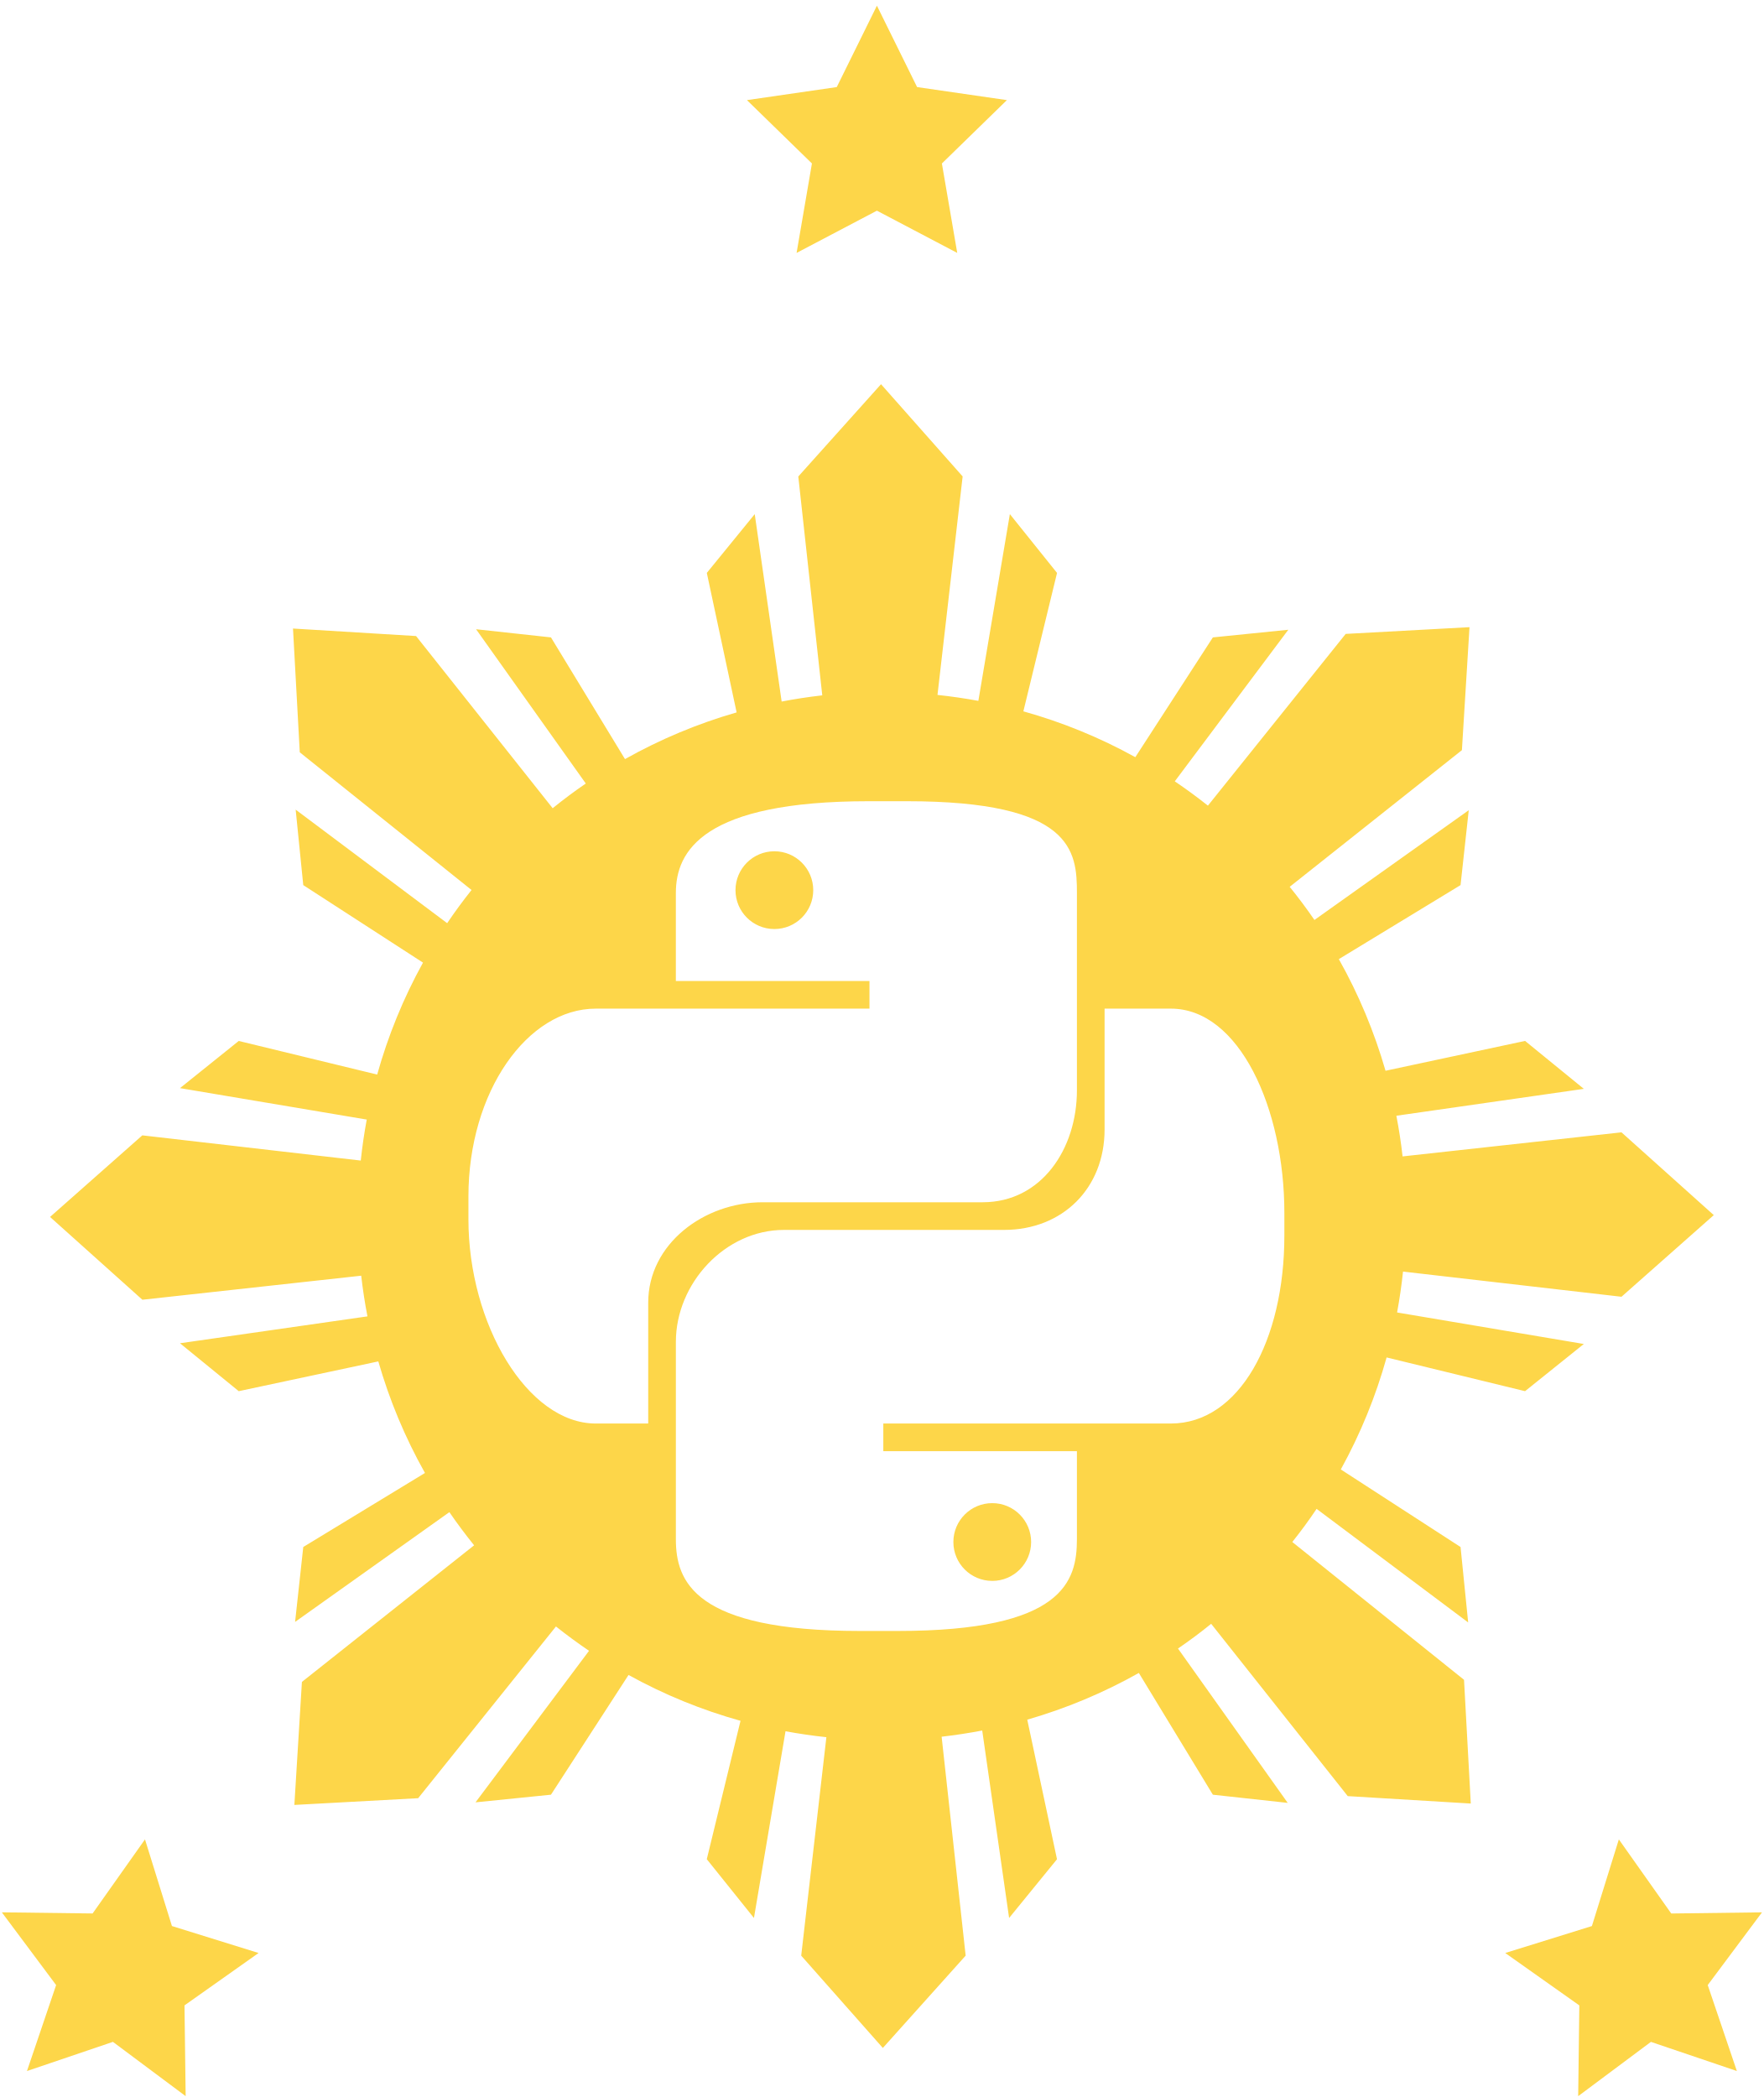
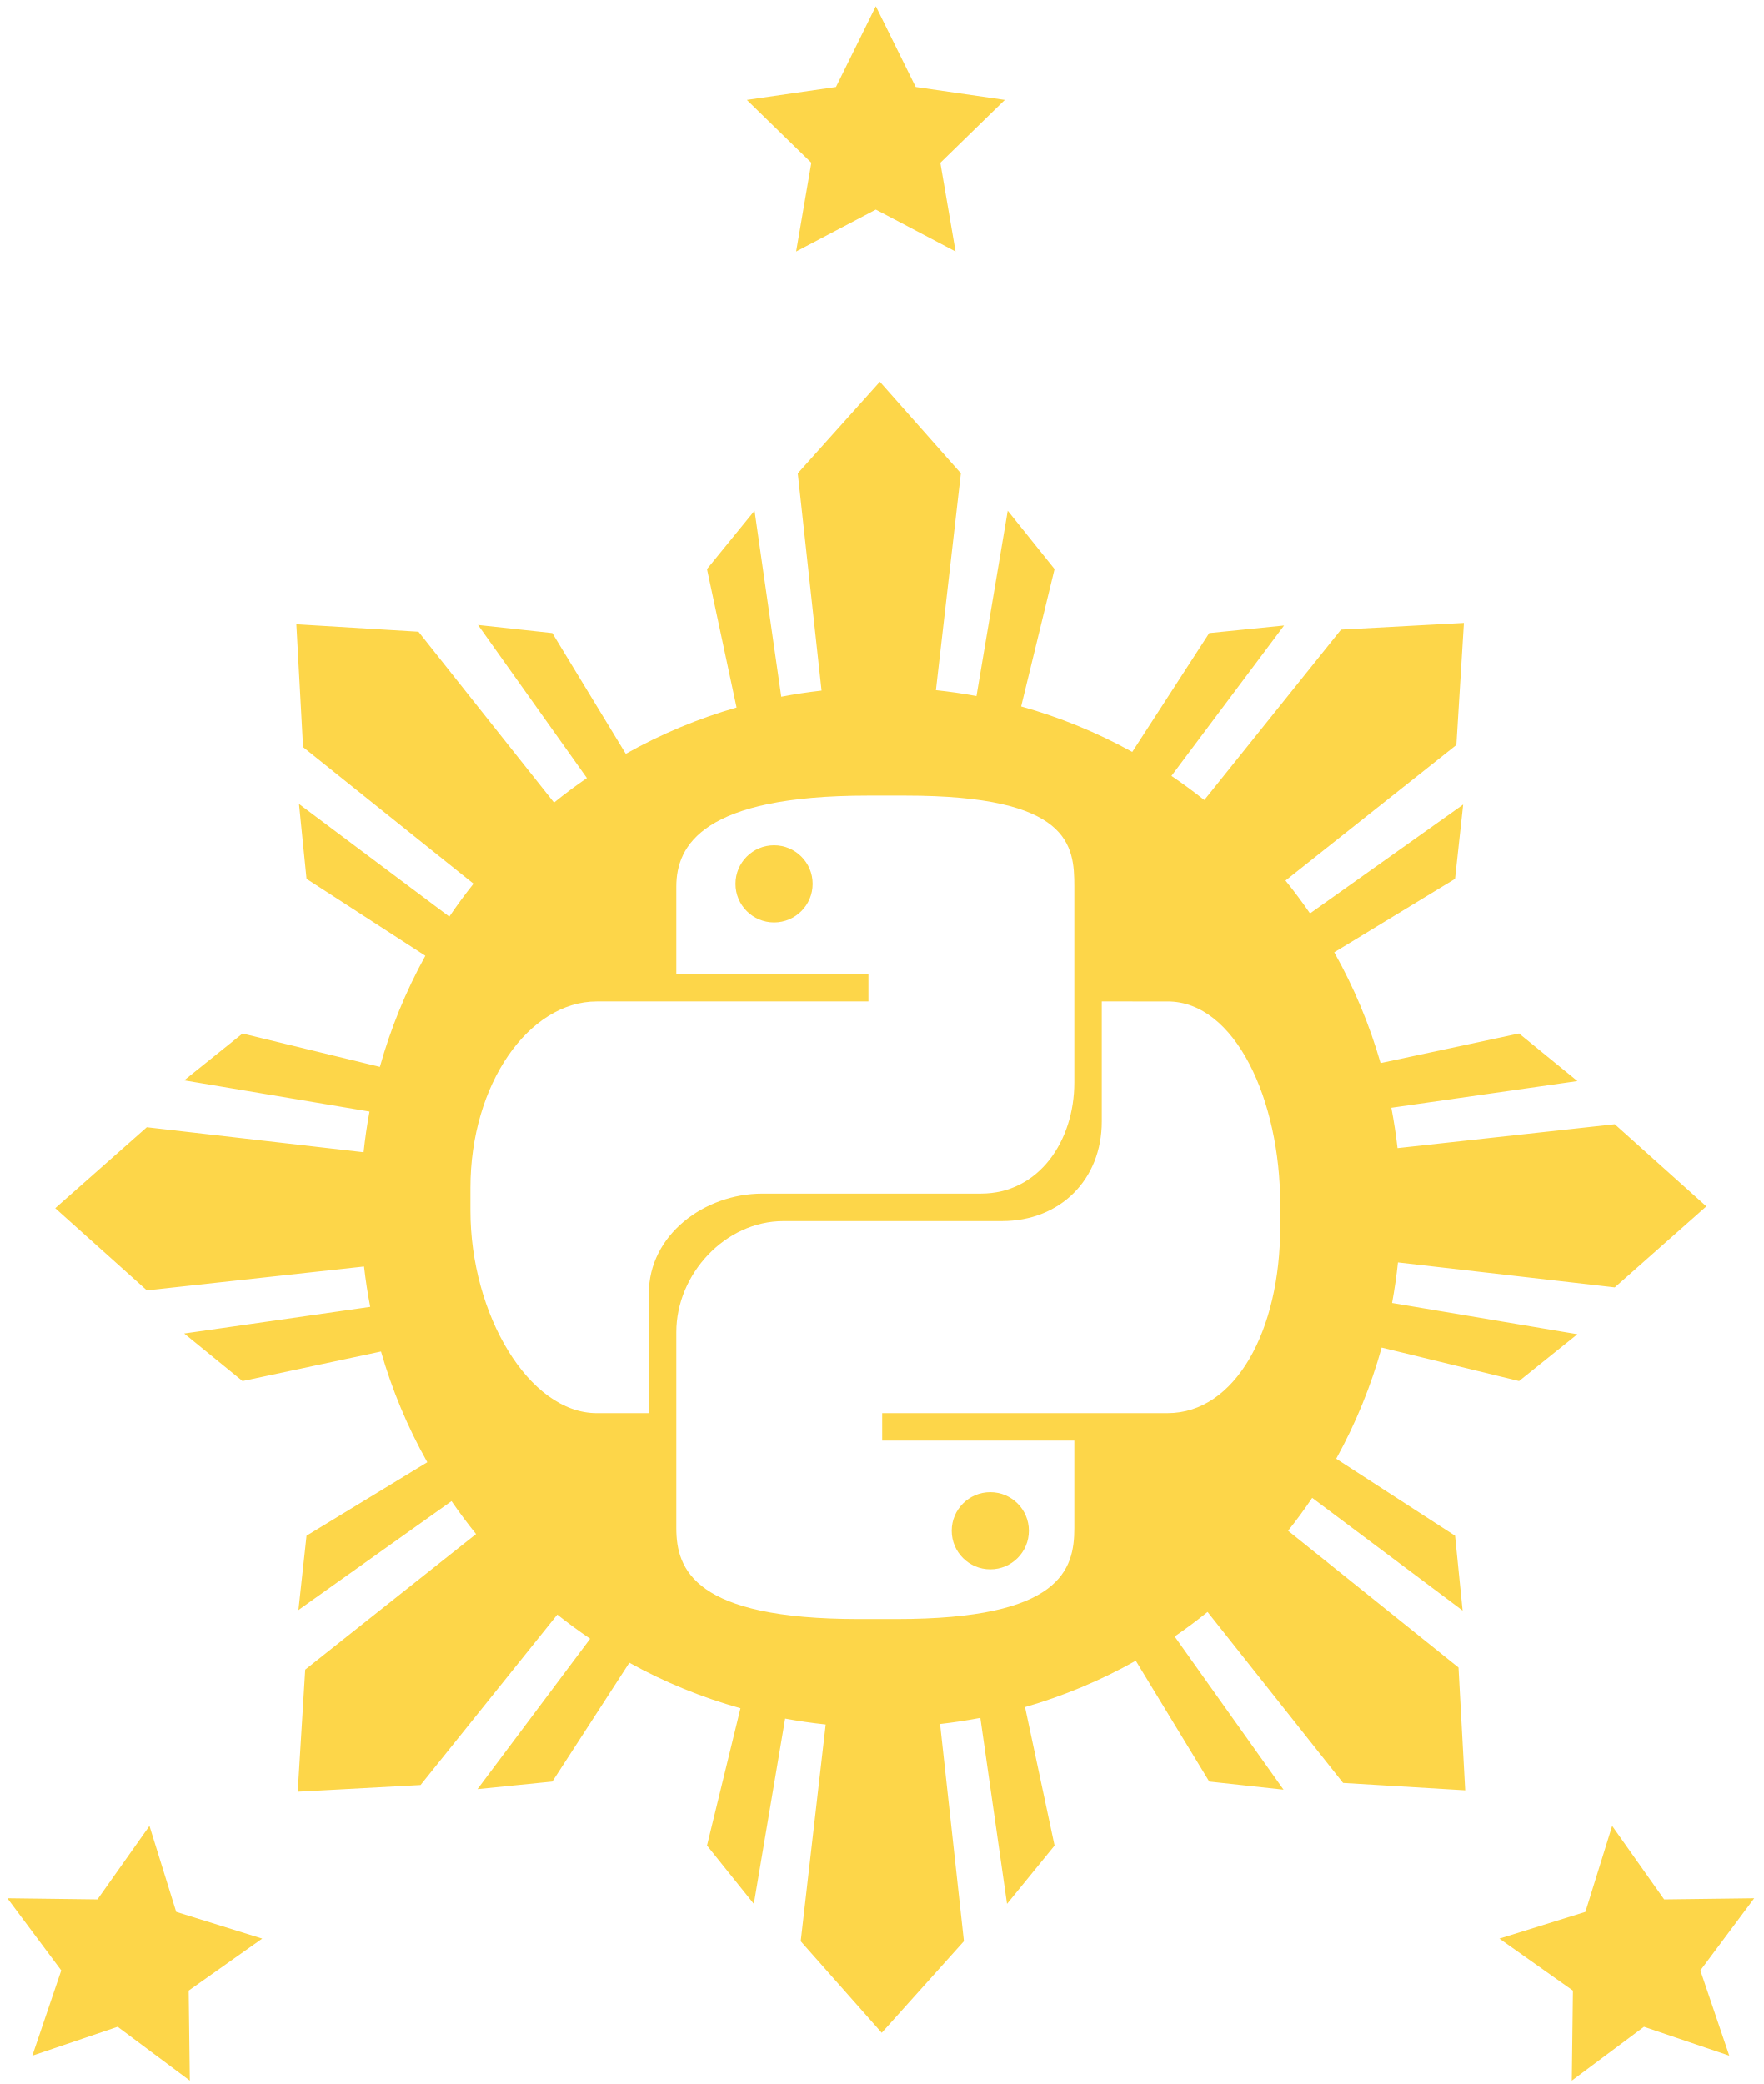
- <svg xmlns="http://www.w3.org/2000/svg" width="270px" height="321px" viewBox="0 0 270 321" version="1.1">
-   <defs />
-   <g id="Page-1" stroke="none" stroke-width="1" fill="none" fill-rule="evenodd">
-     <g id="icon-logo" fill="#FDD649" fill-rule="nonzero">
-       <g id="Group" transform="translate(135, 160.87) scale(-1, 1) rotate(-180) translate(-135, -160.87) translate(0, 0.87)">
-         <path d="M196.604,131.716 C196.604,115.666 189.683,102.964 179.231,102.964 L135.213,102.964 L135.213,98.729 L164.85,98.729 L164.85,85.259 C164.85,78.846 162.827,71.209 137.423,71.209 L131.615,71.209 C106.21,71.209 103.457,78.844 103.459,85.259 L103.459,115.454 C103.459,124.444 111.015,132.6 120.001,132.6 L153.681,132.6 C162.669,132.6 169.084,138.988 169.085,147.975 L169.085,166.472 L179.232,166.472 C189.683,166.472 196.605,151.248 196.605,135.2 L196.605,131.716 L196.604,131.716 Z M99.225,121.457 L99.225,102.963 L91.195,102.963 C80.743,102.963 71.705,118.188 71.705,134.234 L71.705,137.721 C71.705,153.766 80.743,166.471 91.195,166.471 L133.095,166.471 L133.095,170.705 L103.457,170.705 L103.457,184.174 C103.457,190.586 107.597,198.224 133.002,198.224 L138.809,198.224 C164.215,198.224 164.851,190.586 164.851,184.174 L164.851,153.977 C164.851,144.99 159.411,136.834 150.426,136.834 L116.746,136.834 C107.759,136.834 99.225,130.446 99.225,121.456 L99.225,121.457 Z M248.208,122.366 L262.339,134.866 L248.209,147.537 L214.702,143.852 C214.465,145.936 214.15,148.012 213.75,150.077 L242.447,154.194 L233.45,161.531 L212.09,156.963 C210.39,162.857 208.015,168.595 204.942,174.05 L223.574,185.381 L224.83,196.846 L201.208,180.046 C200.02,181.776 198.761,183.468 197.42,185.119 L223.782,206.039 L224.945,224.866 L205.991,223.834 L184.901,197.546 C183.248,198.859 181.559,200.099 179.83,201.266 L197.208,224.47 L185.661,223.3 L173.79,204.965 C168.312,207.994 162.559,210.333 156.653,211.982 L161.806,233.17 L154.585,242.17 L149.762,213.585 C147.688,213.972 145.6,214.269 143.507,214.495 L147.357,247.94 L134.864,262.056 L122.199,247.931 L125.869,214.429 C123.786,214.191 121.714,213.879 119.651,213.479 L115.531,242.169 L108.196,233.171 L112.759,211.819 C106.866,210.123 101.127,207.74 95.671,204.671 L84.338,223.3 L72.875,224.55 L89.67,200.934 C87.94,199.746 86.248,198.489 84.6,197.15 L63.688,223.507 L44.85,224.657 L45.888,205.708 L72.181,184.632 C70.862,182.977 69.619,181.285 68.45,179.555 L45.259,196.935 L46.421,185.382 L64.75,173.516 C61.722,168.041 59.39,162.285 57.737,156.379 L36.547,161.525 L27.551,154.304 L56.139,149.491 C55.751,147.412 55.446,145.316 55.224,143.216 L21.786,147.075 L7.661,134.585 L21.795,121.91 L55.291,125.591 C55.531,123.504 55.846,121.426 56.248,119.366 L27.552,115.25 L36.547,107.915 L57.91,112.472 C59.605,106.58 61.983,100.847 65.052,95.394 L46.422,84.062 L45.172,72.597 L68.789,89.397 C69.976,87.669 71.239,85.978 72.574,84.32 L46.216,63.41 L45.061,44.578 L64.011,45.61 L85.104,71.895 C86.751,70.582 88.445,69.345 90.166,68.17 L72.791,44.975 L84.339,46.145 L96.214,64.474 C101.689,61.44 107.444,59.105 113.354,57.456 L108.191,36.273 L115.412,27.273 L120.243,55.856 C122.317,55.475 124.405,55.169 126.499,54.947 L122.645,21.506 L135.141,7.378 L147.819,21.511 L144.141,55.021 C146.22,55.259 148.291,55.575 150.354,55.968 L154.47,27.274 L161.8,36.266 L157.248,57.629 C163.135,59.331 168.873,61.71 174.329,64.781 L185.66,46.144 L197.119,44.891 L180.322,68.519 C182.055,69.704 183.751,70.965 185.4,72.304 L206.306,45.929 L225.141,44.791 L224.106,63.733 L197.819,84.828 C199.139,86.478 200.376,88.168 201.54,89.899 L224.74,72.514 L223.575,84.061 L205.245,95.933 C208.27,101.415 210.607,107.17 212.255,113.078 L233.447,107.915 L242.445,115.138 L213.86,119.963 C214.243,122.041 214.548,124.125 214.768,126.222 L248.208,122.368 L248.208,122.366 Z M151.89,78.871 C155.175,78.871 157.84,81.536 157.84,84.825 C157.84,88.112 155.174,90.778 151.89,90.775 C148.602,90.778 145.938,88.112 145.938,84.825 C145.938,81.535 148.602,78.873 151.89,78.873 L151.89,78.871 Z M118.535,190.56 C115.25,190.56 112.585,187.895 112.585,184.607 C112.585,181.32 115.25,178.657 118.535,178.657 C121.823,178.657 124.487,181.32 124.487,184.607 C124.487,187.895 121.823,190.561 118.535,190.561 L118.535,190.56 Z M4.129,3.848 L8.591,17.004 L0.281,28.139 L14.174,27.964 L22.194,39.304 L26.319,26.039 L39.584,21.914 L28.241,13.893 L28.42,0 L17.285,8.309 L4.129,3.846 L4.129,3.848 Z M134.234,320 L140.384,307.541 L154.13,305.545 L144.18,295.845 L146.53,282.154 L134.234,288.62 L121.938,282.155 L124.287,295.848 L114.338,305.545 L128.088,307.541 L134.234,320 Z M265.871,3.848 L252.715,8.307 L241.581,0 L241.756,13.891 L230.416,21.913 L243.681,26.038 L247.806,39.303 L255.827,27.96 L269.719,28.137 L261.411,17.004 L265.87,3.848 L265.871,3.848 Z" id="Shape" />
-       </g>
-     </g>
-   </g>
+ <svg xmlns="http://www.w3.org/2000/svg" width="143" height="169" viewBox="0 0 143 169" fill="none">
+   <path fill-rule="evenodd" clip-rule="evenodd" d="M138.368 97.827L130.939 104.399L113.359 102.373C113.244 103.475 113.083 104.571 112.882 105.664L127.91 108.199L123.18 111.997L112.038 109.282C111.173 112.389 109.944 115.414 108.353 118.296L117.99 124.537L118.603 130.608L106.405 121.468C105.793 122.378 105.143 123.267 104.449 124.134L118.269 135.224L118.813 145.182L108.911 144.583L97.92 130.718C97.053 131.422 96.162 132.085 95.251 132.708L104.081 145.129L98.057 144.471L92.1 134.673C89.232 136.287 86.215 137.538 83.12 138.432L85.514 149.664L81.66 154.391L79.496 139.306C78.413 139.513 77.323 139.679 76.23 139.804L78.164 157.42L71.499 164.85L64.929 157.423L66.955 139.842C65.854 139.726 64.757 139.565 63.666 139.364L61.127 154.391L57.331 149.66L60.045 138.524C56.938 137.657 53.912 136.429 51.034 134.835L44.791 144.471L38.72 145.086L47.855 132.891C46.95 132.275 46.059 131.624 45.193 130.934L34.104 144.752L24.141 145.295L24.749 135.394L38.605 124.402C37.902 123.53 37.239 122.641 36.615 121.732L24.199 130.564L24.857 124.537L34.651 118.58C33.037 115.713 31.787 112.699 30.896 109.601L19.666 111.997L14.937 108.141L30.022 105.978C29.811 104.894 29.645 103.802 29.519 102.704L11.909 104.64L4.479 97.976L11.905 91.41L29.483 93.438C29.6 92.334 29.76 91.233 29.964 90.14L14.936 87.61L19.666 83.813L30.805 86.518C31.674 83.414 32.901 80.387 34.492 77.509L24.857 71.271L24.245 65.198L36.437 74.335C37.052 73.425 37.706 72.535 38.399 71.666L24.575 60.586L24.03 50.623L33.934 51.228L44.928 65.085C45.794 64.381 46.684 63.719 47.593 63.095L38.764 50.679L44.79 51.338L50.745 61.13C53.613 59.517 56.63 58.265 59.728 57.373L57.329 46.148L61.185 41.417L63.352 56.5C64.436 56.291 65.525 56.126 66.62 56.001L64.69 38.388L71.348 30.962L77.917 38.383L75.893 55.966C76.993 56.085 78.091 56.241 79.182 56.444L81.717 41.416L85.514 46.148L82.804 57.287C85.909 58.154 88.934 59.384 91.814 60.976L98.055 51.338L104.125 50.723L94.99 62.921C95.899 63.535 96.787 64.188 97.656 64.878L108.744 51.057L118.708 50.514L118.097 60.412L104.239 71.41C104.943 72.278 105.604 73.167 106.229 74.076L118.648 65.244L117.988 71.272L108.193 77.229C109.808 80.097 111.057 83.113 111.95 86.212L123.18 83.809L127.91 87.668L112.823 89.832C113.033 90.917 113.199 92.009 113.324 93.104L130.939 91.166L138.368 97.827ZM103.81 99.484C103.81 107.922 100.172 114.6 94.677 114.6L71.536 114.6V116.827H87.117V123.908C87.117 127.28 86.053 131.295 72.698 131.294H69.644C56.288 131.294 54.841 127.28 54.842 123.908V108.034C54.841 103.308 58.815 99.02 63.539 99.02H81.244C85.969 99.02 89.342 95.662 89.342 90.937L89.342 81.212L94.677 81.213C100.172 81.212 103.81 89.216 103.81 97.653V99.484ZM52.616 104.878V114.6L48.395 114.601C42.9 114.601 38.148 106.597 38.148 98.161V96.328C38.148 87.892 42.9 81.213 48.395 81.212L70.422 81.212V78.987L54.842 78.987L54.842 71.906C54.842 68.534 57.018 64.519 70.374 64.519H73.426C86.783 64.519 87.117 68.534 87.117 71.906V87.781C87.117 92.506 84.257 96.793 79.532 96.793L61.827 96.793C57.103 96.794 52.616 100.152 52.616 104.878ZM80.303 127.265C82.03 127.265 83.432 125.864 83.432 124.135C83.432 122.408 82.03 121.007 80.303 121.007C78.575 121.007 77.174 122.408 77.174 124.135C77.174 125.866 78.575 127.265 80.303 127.265ZM59.639 71.678C59.639 69.95 61.041 68.548 62.768 68.548C64.496 68.548 65.897 69.95 65.897 71.678C65.897 73.406 64.496 74.806 62.768 74.807C61.041 74.806 59.639 73.406 59.639 71.678Z" fill="#FDD649" />
+   <path d="M2.622 166.707L4.967 159.791L0.599 153.937L7.903 154.03L12.12 148.068L14.288 155.042L21.262 157.21L15.299 161.427L15.392 168.73L9.539 164.362L2.622 166.707Z" fill="#FDD649" />
+   <path d="M71.021 0.5L74.254 7.05L81.481 8.099L76.251 13.198L77.486 20.396L71.021 16.997L64.557 20.396L65.791 13.197L60.561 8.099L67.789 7.05L71.021 0.5Z" fill="#FDD649" />
+   <path d="M140.226 166.707L133.309 164.363L127.456 168.73L127.548 161.427L121.586 157.21L128.56 155.042L130.728 148.068L134.945 154.031L142.248 153.938L137.881 159.791L140.226 166.707Z" fill="#FDD649" />
</svg>
